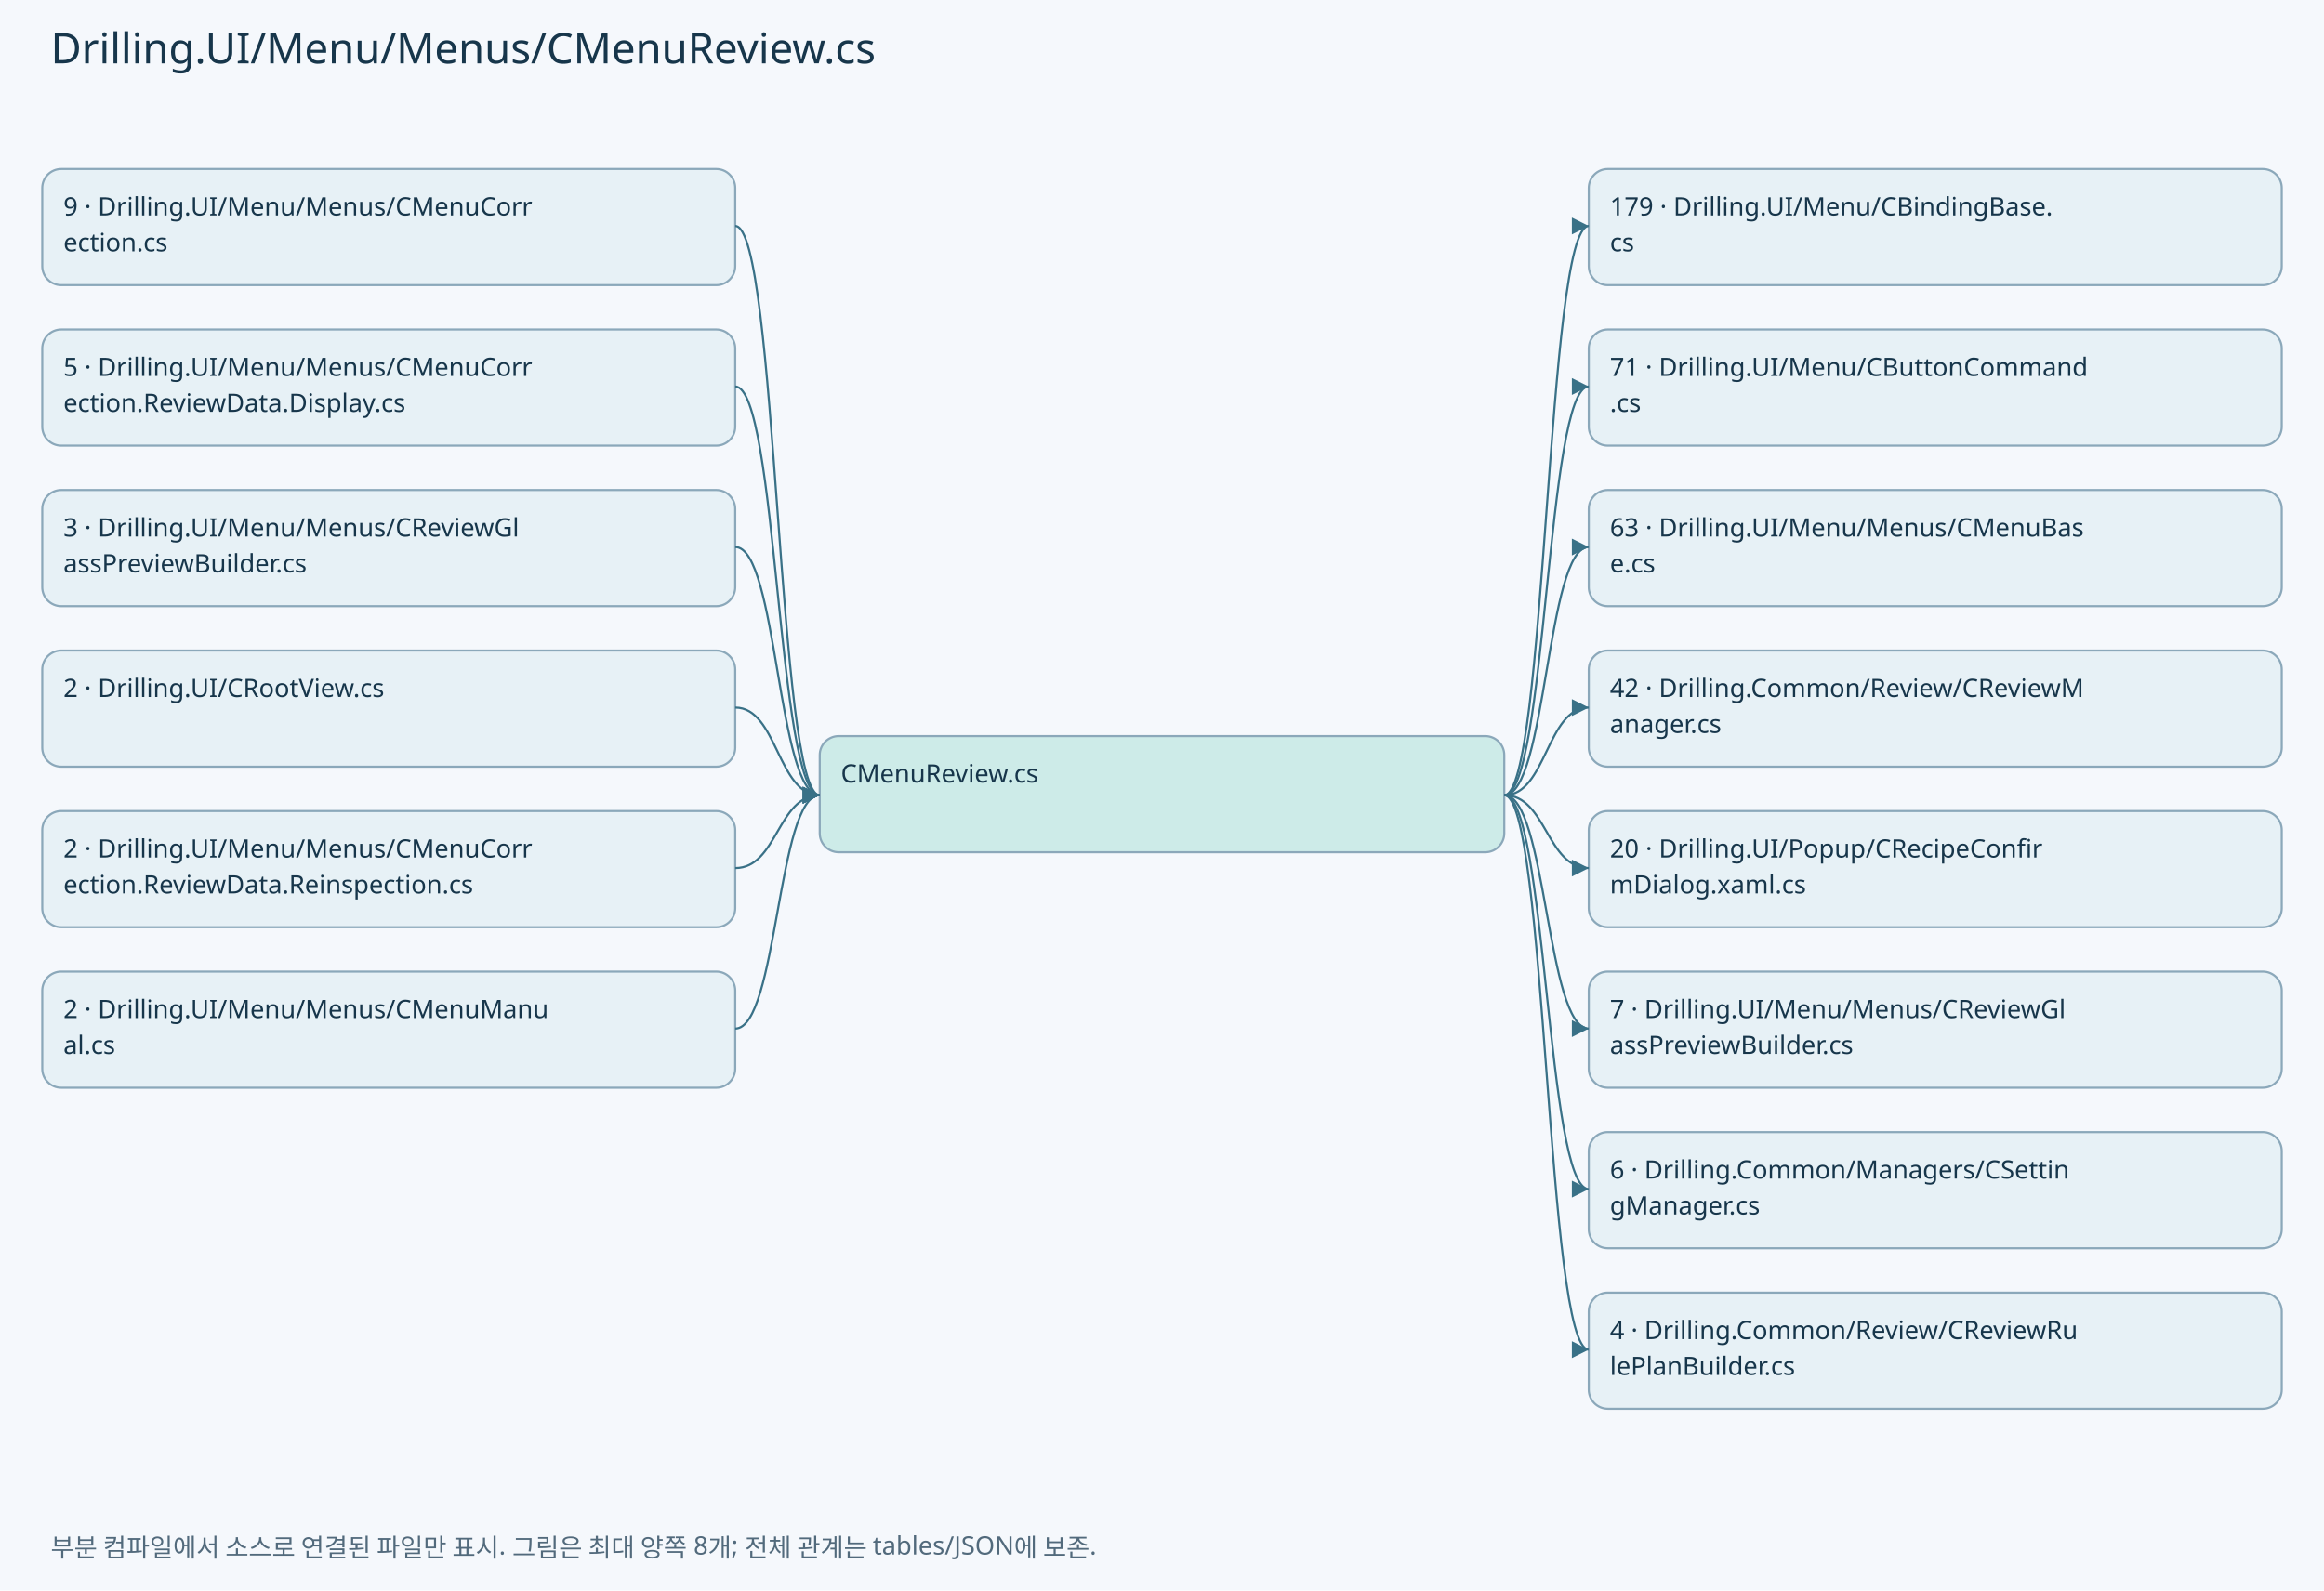
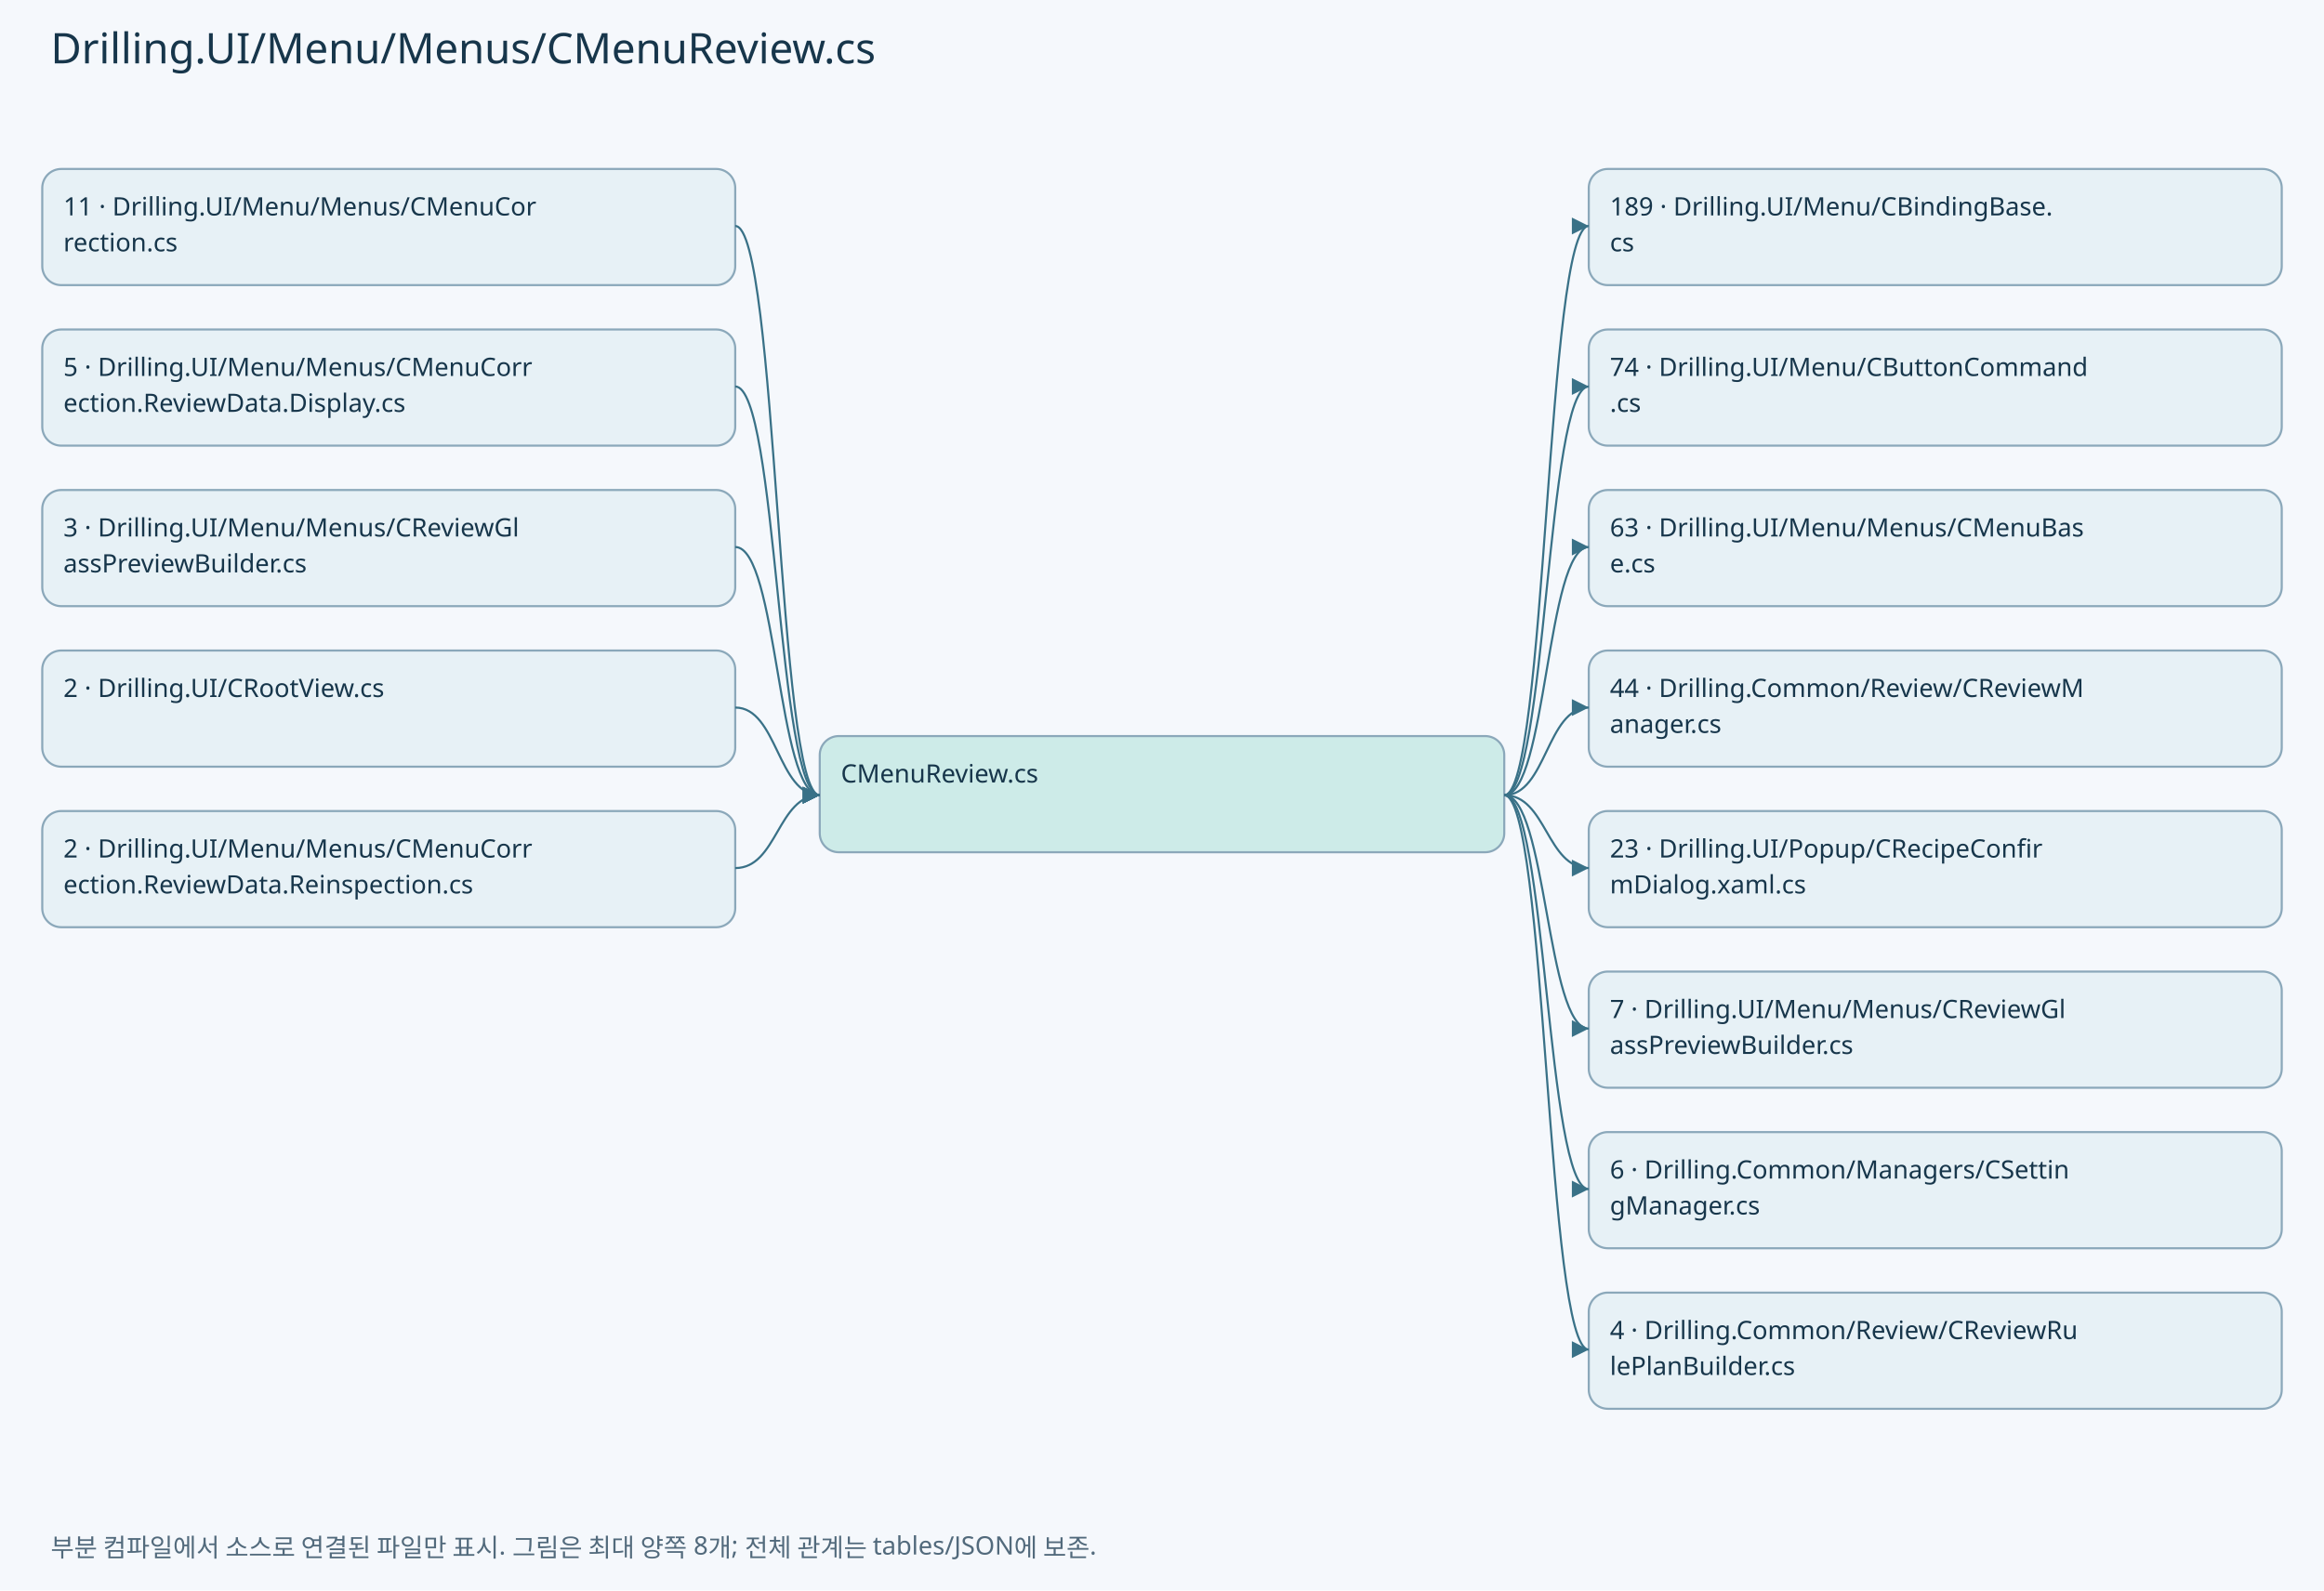
<svg xmlns="http://www.w3.org/2000/svg" width="1100" height="753" viewBox="0 0 1100 753" role="img" aria-label="Drilling.UI/Menu/Menus/CMenuReview.cs">
  <defs>
    <marker id="a" markerWidth="9" markerHeight="9" refX="8" refY="4" orient="auto">
      <path d="M0 0L8 4L0 8" fill="#397187" />
    </marker>
  </defs>
  <rect width="1100" height="753" fill="#f5f8fc" />
  <text x="24" y="30" font-family="Segoe UI,sans-serif" font-size="20" fill="#17364b">Drilling.UI/Menu/Menus/CMenuReview.cs</text>
  <rect x="388" y="348.5" width="324" height="55" rx="9" fill="#cdebe8" stroke="#8ba8ba" />
  <text x="398" y="370.5" font-family="Segoe UI,sans-serif" font-size="12" fill="#17364b">CMenuReview.cs</text>
  <rect x="20" y="80" width="328" height="55" rx="9" fill="#e7f1f6" stroke="#8ba8ba" />
-   <text x="30" y="102" font-family="Segoe UI,sans-serif" font-size="12" fill="#17364b">9 · Drilling.UI/Menu/Menus/CMenuCorr</text>
-   <text x="30" y="119" font-family="Segoe UI,sans-serif" font-size="12" fill="#17364b">ection.cs</text>
+   <text x="30" y="102" font-family="Segoe UI,sans-serif" font-size="12" fill="#17364b">11 · Drilling.UI/Menu/Menus/CMenuCor</text>
+   <text x="30" y="119" font-family="Segoe UI,sans-serif" font-size="12" fill="#17364b">rection.cs</text>
  <path d="M348 107C368.0 107,368.0 376.5,388 376.5" fill="none" stroke="#397187" marker-end="url(#a)" />
  <rect x="20" y="156" width="328" height="55" rx="9" fill="#e7f1f6" stroke="#8ba8ba" />
  <text x="30" y="178" font-family="Segoe UI,sans-serif" font-size="12" fill="#17364b">5 · Drilling.UI/Menu/Menus/CMenuCorr</text>
  <text x="30" y="195" font-family="Segoe UI,sans-serif" font-size="12" fill="#17364b">ection.ReviewData.Display.cs</text>
  <path d="M348 183C368.0 183,368.0 376.5,388 376.5" fill="none" stroke="#397187" marker-end="url(#a)" />
  <rect x="20" y="232" width="328" height="55" rx="9" fill="#e7f1f6" stroke="#8ba8ba" />
  <text x="30" y="254" font-family="Segoe UI,sans-serif" font-size="12" fill="#17364b">3 · Drilling.UI/Menu/Menus/CReviewGl</text>
  <text x="30" y="271" font-family="Segoe UI,sans-serif" font-size="12" fill="#17364b">assPreviewBuilder.cs</text>
  <path d="M348 259C368.0 259,368.0 376.5,388 376.5" fill="none" stroke="#397187" marker-end="url(#a)" />
  <rect x="20" y="308" width="328" height="55" rx="9" fill="#e7f1f6" stroke="#8ba8ba" />
  <text x="30" y="330" font-family="Segoe UI,sans-serif" font-size="12" fill="#17364b">2 · Drilling.UI/CRootView.cs</text>
  <path d="M348 335C368.0 335,368.0 376.5,388 376.5" fill="none" stroke="#397187" marker-end="url(#a)" />
  <rect x="20" y="384" width="328" height="55" rx="9" fill="#e7f1f6" stroke="#8ba8ba" />
  <text x="30" y="406" font-family="Segoe UI,sans-serif" font-size="12" fill="#17364b">2 · Drilling.UI/Menu/Menus/CMenuCorr</text>
  <text x="30" y="423" font-family="Segoe UI,sans-serif" font-size="12" fill="#17364b">ection.ReviewData.Reinspection.cs</text>
  <path d="M348 411C368.0 411,368.0 376.5,388 376.5" fill="none" stroke="#397187" marker-end="url(#a)" />
-   <rect x="20" y="460" width="328" height="55" rx="9" fill="#e7f1f6" stroke="#8ba8ba" />
-   <text x="30" y="482" font-family="Segoe UI,sans-serif" font-size="12" fill="#17364b">2 · Drilling.UI/Menu/Menus/CMenuManu</text>
-   <text x="30" y="499" font-family="Segoe UI,sans-serif" font-size="12" fill="#17364b">al.cs</text>
-   <path d="M348 487C368.0 487,368.0 376.5,388 376.5" fill="none" stroke="#397187" marker-end="url(#a)" />
  <rect x="752" y="80" width="328" height="55" rx="9" fill="#e7f1f6" stroke="#8ba8ba" />
-   <text x="762" y="102" font-family="Segoe UI,sans-serif" font-size="12" fill="#17364b">179 · Drilling.UI/Menu/CBindingBase.</text>
+   <text x="762" y="102" font-family="Segoe UI,sans-serif" font-size="12" fill="#17364b">189 · Drilling.UI/Menu/CBindingBase.</text>
  <text x="762" y="119" font-family="Segoe UI,sans-serif" font-size="12" fill="#17364b">cs</text>
  <path d="M712 376.5C732.0 376.5,732.0 107,752 107" fill="none" stroke="#397187" marker-end="url(#a)" />
  <rect x="752" y="156" width="328" height="55" rx="9" fill="#e7f1f6" stroke="#8ba8ba" />
-   <text x="762" y="178" font-family="Segoe UI,sans-serif" font-size="12" fill="#17364b">71 · Drilling.UI/Menu/CButtonCommand</text>
+   <text x="762" y="178" font-family="Segoe UI,sans-serif" font-size="12" fill="#17364b">74 · Drilling.UI/Menu/CButtonCommand</text>
  <text x="762" y="195" font-family="Segoe UI,sans-serif" font-size="12" fill="#17364b">.cs</text>
  <path d="M712 376.5C732.0 376.5,732.0 183,752 183" fill="none" stroke="#397187" marker-end="url(#a)" />
  <rect x="752" y="232" width="328" height="55" rx="9" fill="#e7f1f6" stroke="#8ba8ba" />
  <text x="762" y="254" font-family="Segoe UI,sans-serif" font-size="12" fill="#17364b">63 · Drilling.UI/Menu/Menus/CMenuBas</text>
  <text x="762" y="271" font-family="Segoe UI,sans-serif" font-size="12" fill="#17364b">e.cs</text>
  <path d="M712 376.5C732.0 376.5,732.0 259,752 259" fill="none" stroke="#397187" marker-end="url(#a)" />
  <rect x="752" y="308" width="328" height="55" rx="9" fill="#e7f1f6" stroke="#8ba8ba" />
-   <text x="762" y="330" font-family="Segoe UI,sans-serif" font-size="12" fill="#17364b">42 · Drilling.Common/Review/CReviewM</text>
+   <text x="762" y="330" font-family="Segoe UI,sans-serif" font-size="12" fill="#17364b">44 · Drilling.Common/Review/CReviewM</text>
  <text x="762" y="347" font-family="Segoe UI,sans-serif" font-size="12" fill="#17364b">anager.cs</text>
  <path d="M712 376.5C732.0 376.5,732.0 335,752 335" fill="none" stroke="#397187" marker-end="url(#a)" />
  <rect x="752" y="384" width="328" height="55" rx="9" fill="#e7f1f6" stroke="#8ba8ba" />
-   <text x="762" y="406" font-family="Segoe UI,sans-serif" font-size="12" fill="#17364b">20 · Drilling.UI/Popup/CRecipeConfir</text>
+   <text x="762" y="406" font-family="Segoe UI,sans-serif" font-size="12" fill="#17364b">23 · Drilling.UI/Popup/CRecipeConfir</text>
  <text x="762" y="423" font-family="Segoe UI,sans-serif" font-size="12" fill="#17364b">mDialog.xaml.cs</text>
  <path d="M712 376.5C732.0 376.5,732.0 411,752 411" fill="none" stroke="#397187" marker-end="url(#a)" />
  <rect x="752" y="460" width="328" height="55" rx="9" fill="#e7f1f6" stroke="#8ba8ba" />
  <text x="762" y="482" font-family="Segoe UI,sans-serif" font-size="12" fill="#17364b">7 · Drilling.UI/Menu/Menus/CReviewGl</text>
  <text x="762" y="499" font-family="Segoe UI,sans-serif" font-size="12" fill="#17364b">assPreviewBuilder.cs</text>
  <path d="M712 376.5C732.0 376.5,732.0 487,752 487" fill="none" stroke="#397187" marker-end="url(#a)" />
  <rect x="752" y="536" width="328" height="55" rx="9" fill="#e7f1f6" stroke="#8ba8ba" />
  <text x="762" y="558" font-family="Segoe UI,sans-serif" font-size="12" fill="#17364b">6 · Drilling.Common/Managers/CSettin</text>
  <text x="762" y="575" font-family="Segoe UI,sans-serif" font-size="12" fill="#17364b">gManager.cs</text>
  <path d="M712 376.5C732.0 376.5,732.0 563,752 563" fill="none" stroke="#397187" marker-end="url(#a)" />
  <rect x="752" y="612" width="328" height="55" rx="9" fill="#e7f1f6" stroke="#8ba8ba" />
  <text x="762" y="634" font-family="Segoe UI,sans-serif" font-size="12" fill="#17364b">4 · Drilling.Common/Review/CReviewRu</text>
  <text x="762" y="651" font-family="Segoe UI,sans-serif" font-size="12" fill="#17364b">lePlanBuilder.cs</text>
  <path d="M712 376.5C732.0 376.5,732.0 639,752 639" fill="none" stroke="#397187" marker-end="url(#a)" />
  <text x="24" y="737" font-family="Segoe UI,sans-serif" font-size="12" fill="#526a7c">부분 컴파일에서 소스로 연결된 파일만 표시. 그림은 최대 양쪽 8개; 전체 관계는 tables/JSON에 보존.</text>
</svg>
